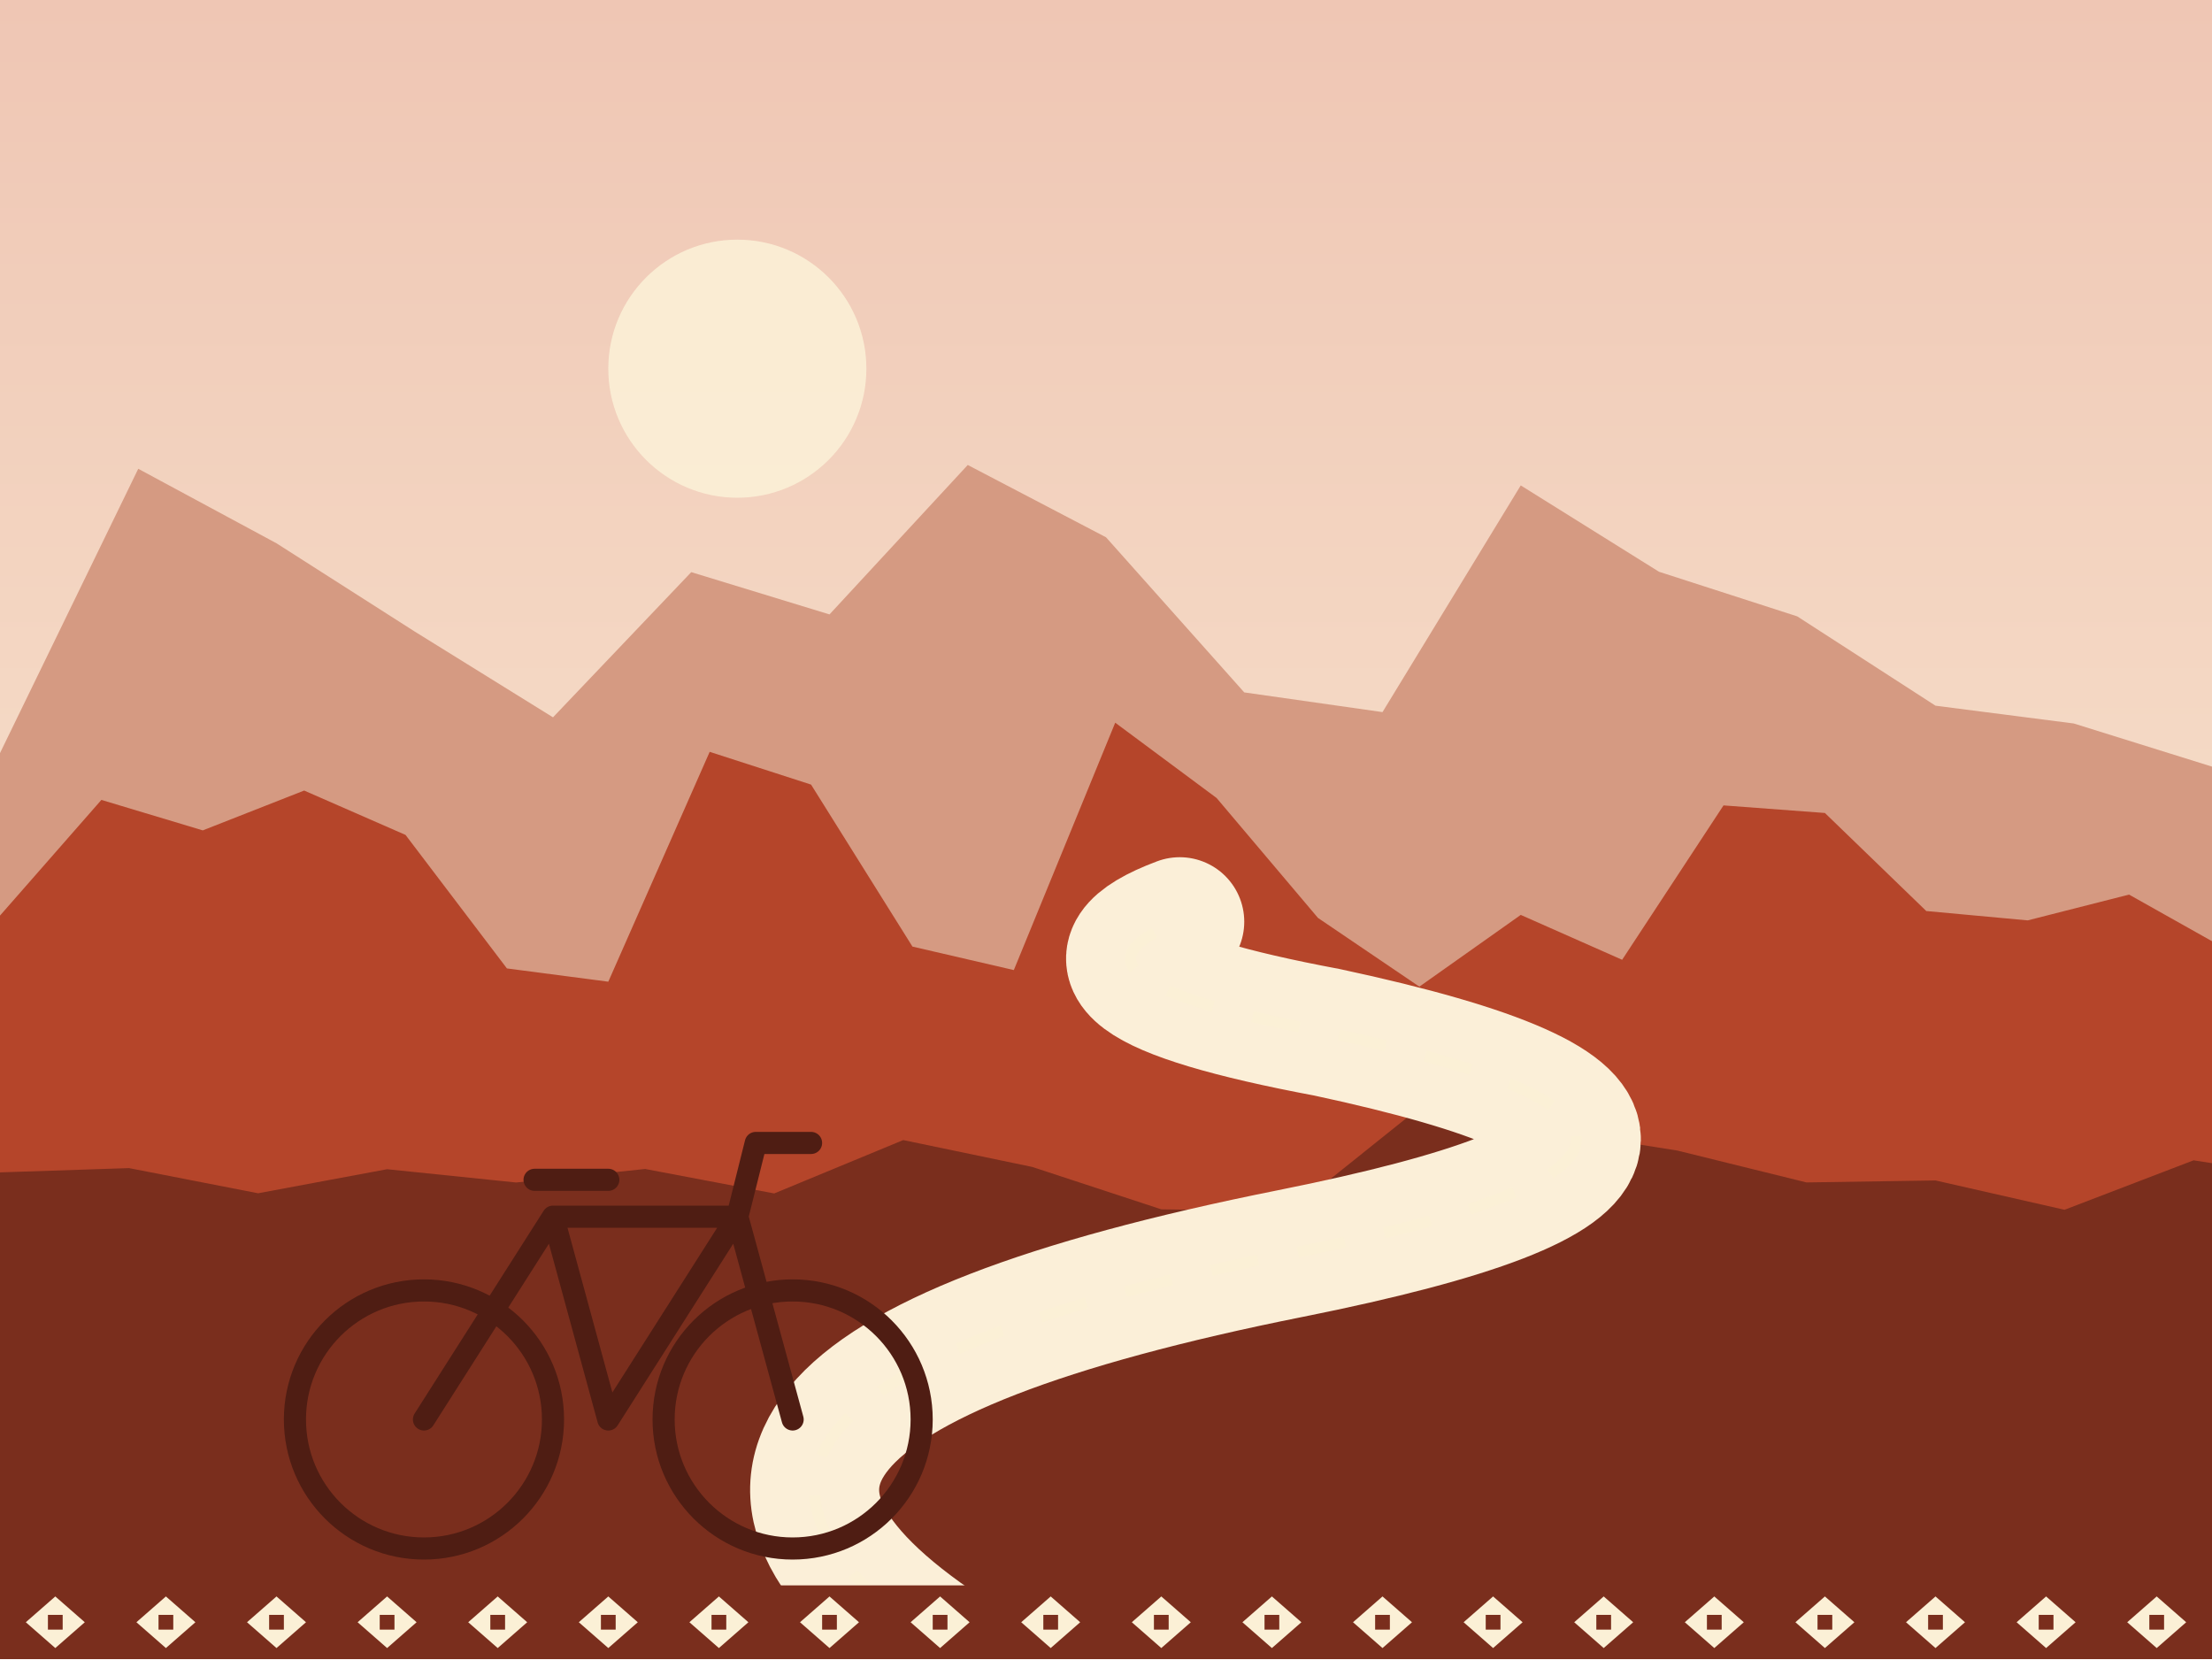
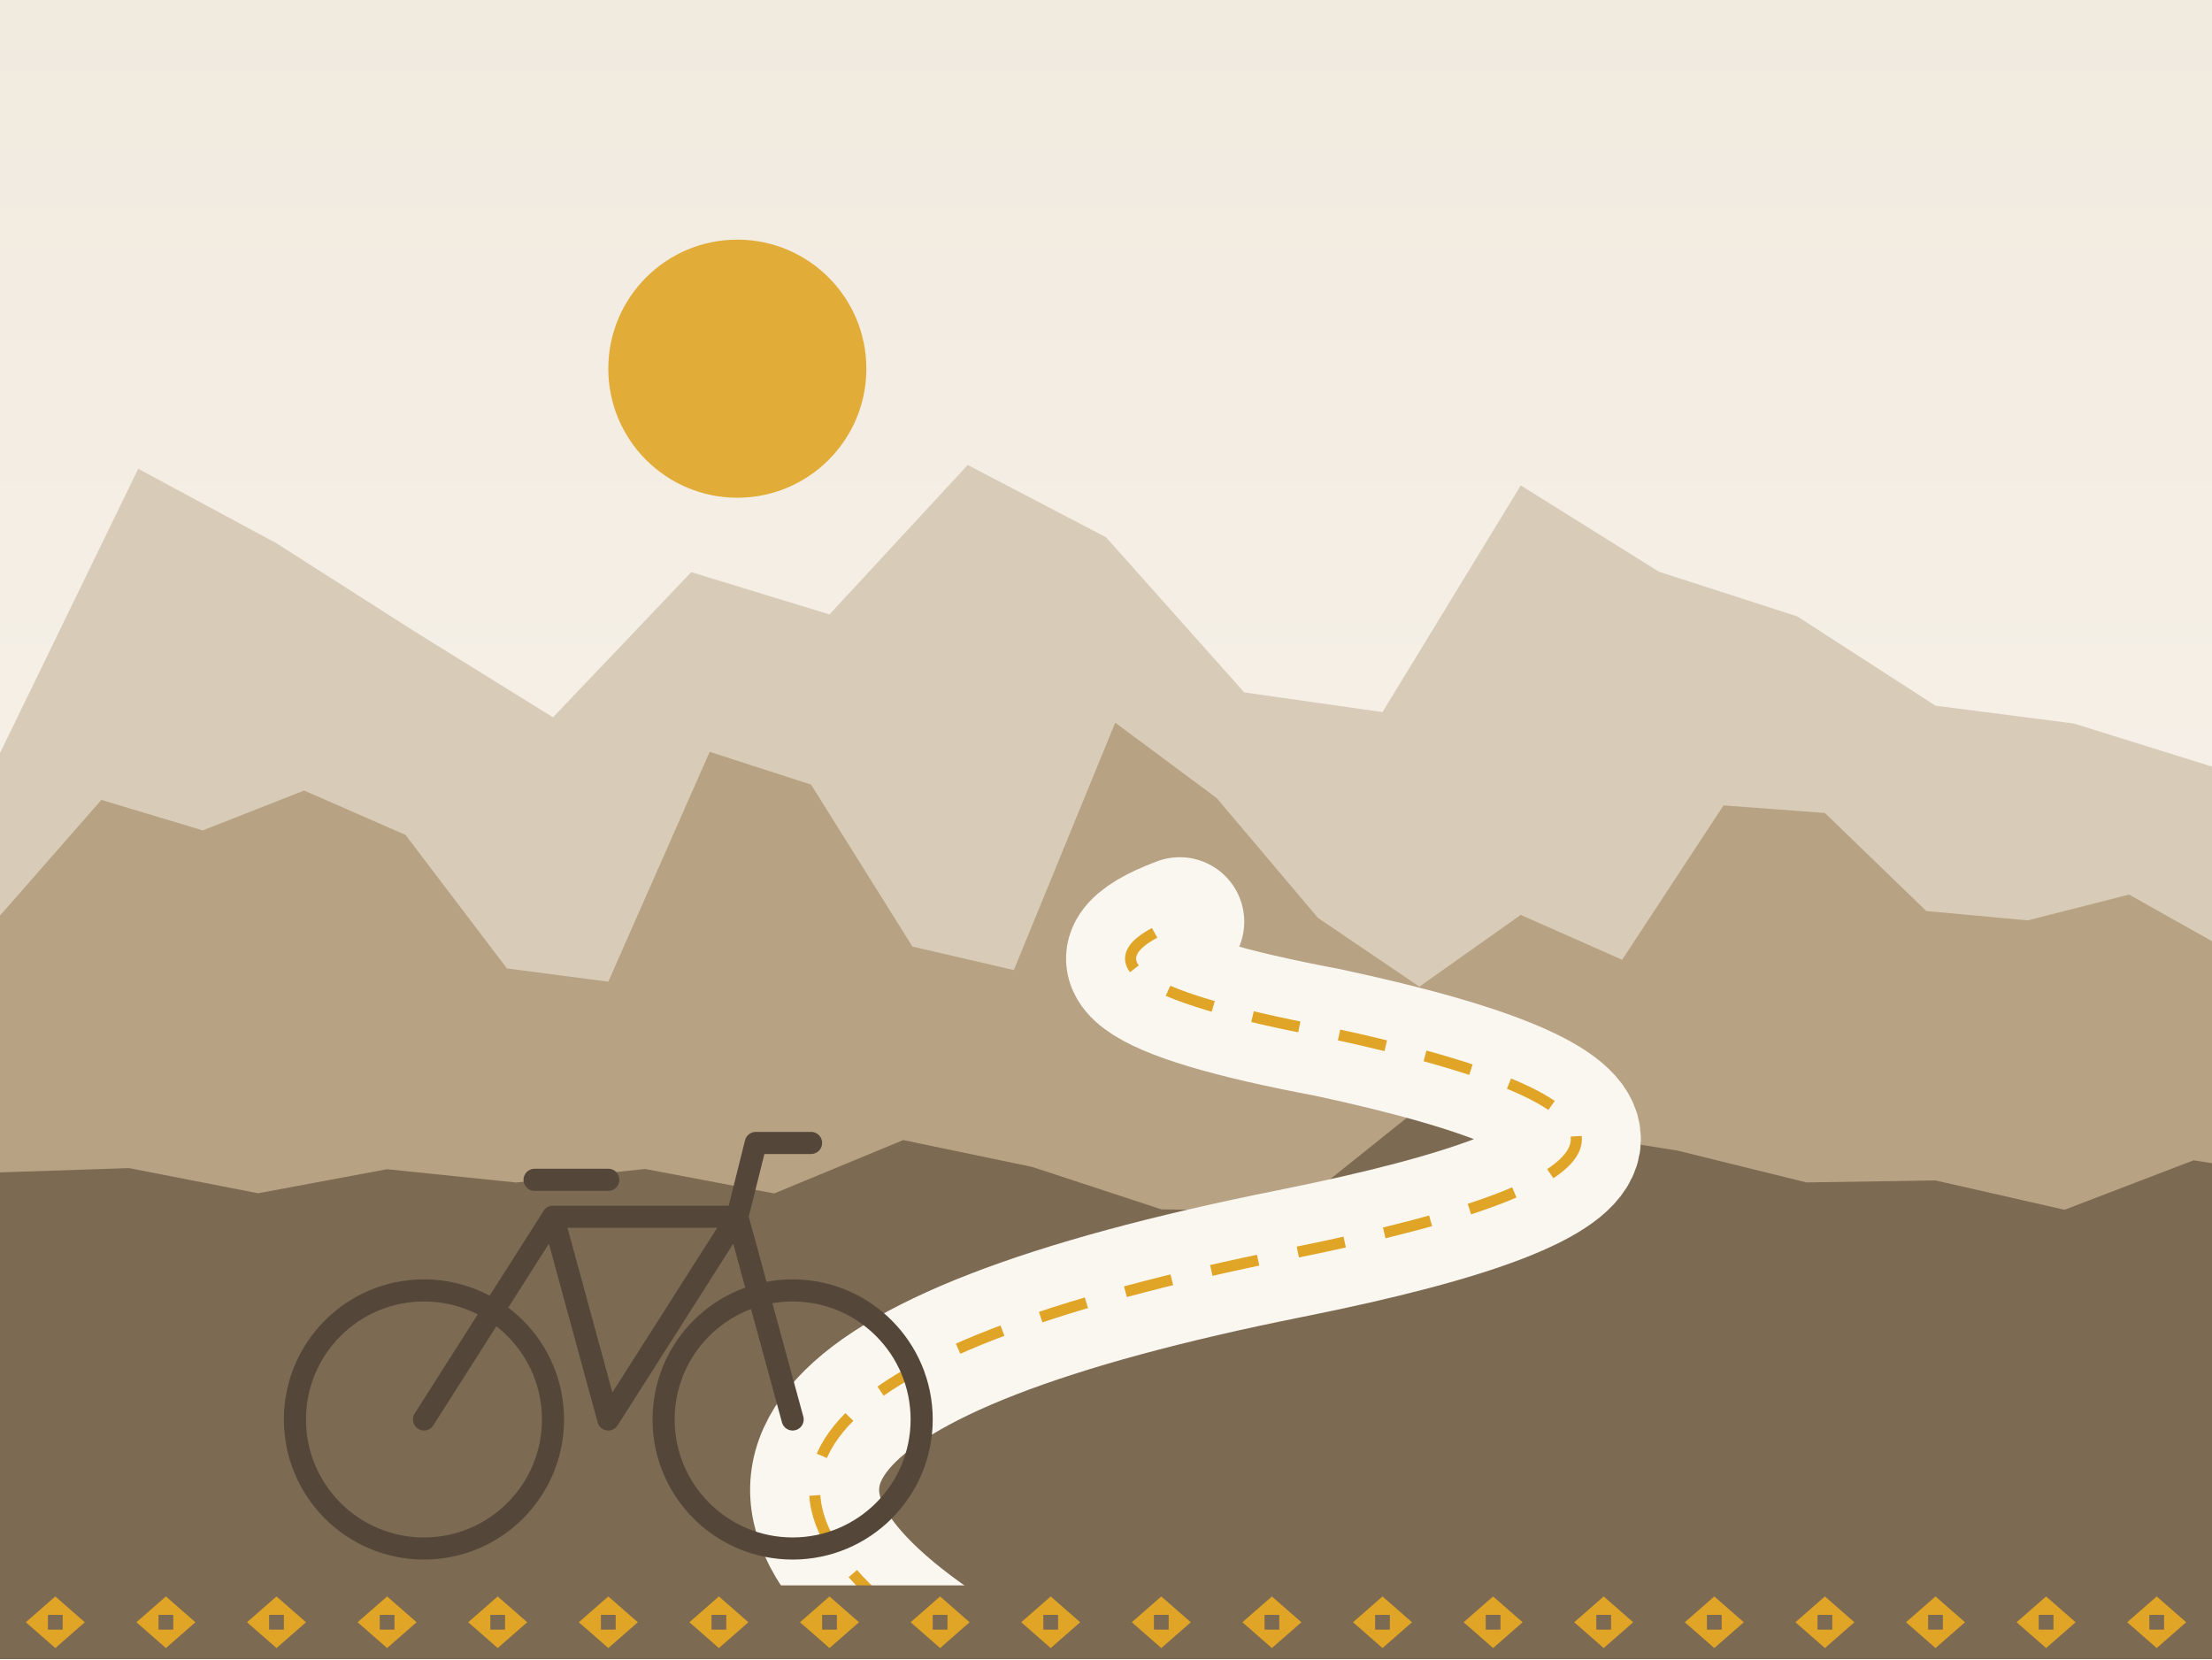
<svg xmlns="http://www.w3.org/2000/svg" viewBox="0 0 1200 900" preserveAspectRatio="xMidYMid slice">
  <defs>
    <linearGradient id="sky" x1="0" y1="0" x2="0" y2="1">
-       <stop offset="0" stop-color="#efc6b4" />
-       <stop offset="1" stop-color="#fbefd8" />
+       <stop offset="0" stop-color="#f1eadf" />
+       <stop offset="1" stop-color="#faf6f0" />
    </linearGradient>
  </defs>
  <rect width="1200" height="900" fill="url(#sky)" />
-   <circle cx="400" cy="200" r="70" fill="#fbf0d6" opacity="0.9" />
-   <path d="M0 900 L0 408.52 L75 254.294 L150 294.712 L225 342.596 L300 389.117 L375 310.365 L450 333.296 L525 252.229 L600 291.446 L675 375.596 L750 386.283 L825 263.318 L900 310.153 L975 334.358 L1050 382.809 L1125 392.457 L1200 415.857 L1275 260.8 L1350 303.863 L1200 900 Z" fill="#d59a82" />
-   <path d="M0 900 L0 496.669 L55 433.916 L110 450.446 L165 428.836 L220 452.908 L275 525.329 L330 532.53 L385 407.841 L440 425.61 L495 513.482 L550 526.22 L605 392.031 L660 432.879 L715 497.932 L770 535.218 L825 496.296 L880 520.642 L935 436.9 L990 441.006 L1045 494.19 L1100 499.27 L1155 485.276 L1210 516.176 L1200 900 Z" fill="#b5452a" />
-   <path d="M0 900 L0 635.965 L70 633.647 L140 647.299 L210 634.25 L280 641.458 L350 634.12 L420 647.396 L490 618.442 L560 633.016 L630 656.012 L700 656.958 L770 600.905 L840 613.051 L910 624.139 L980 641.417 L1050 640.344 L1120 656.255 L1190 629.427 L1260 640.279 L1200 900 Z" fill="#7a2e1d" />
-   <path d="M520 900 Q300 760 700 680 Q1000 620 720 560 Q560 530 640 500" stroke="#fbefd8" stroke-width="70" fill="none" stroke-linecap="round" />
-   <path d="M520 900 Q300 760 700 680 Q1000 620 720 560 Q560 530 640 500" stroke="#fbf0d6" stroke-width="6" stroke-dasharray="26 22" fill="none" />
-   <circle cx="230" cy="770" r="70" stroke="#4f1d13" stroke-width="12" fill="none" stroke-linecap="round" stroke-linejoin="round" />
-   <circle cx="430" cy="770" r="70" stroke="#4f1d13" stroke-width="12" fill="none" stroke-linecap="round" stroke-linejoin="round" />
-   <path d="M230 770 L300 660 L400 660 L430 770 M300 660 L330 770 L400 660 M290 640 h40 M400 660 l10 -40 h30" stroke="#4f1d13" stroke-width="12" fill="none" stroke-linecap="round" stroke-linejoin="round" />
-   <rect x="0" y="860" width="1200" height="40" fill="#7a2e1d" />
-   <path d="M30 866 L46 880 L30 894 L14 880 Z" fill="#fbf0d6" />
-   <rect x="26" y="876" width="8" height="8" fill="#7a2e1d" />
-   <path d="M90 866 L106 880 L90 894 L74 880 Z" fill="#fbf0d6" />
-   <rect x="86" y="876" width="8" height="8" fill="#7a2e1d" />
-   <path d="M150 866 L166 880 L150 894 L134 880 Z" fill="#fbf0d6" />
-   <rect x="146" y="876" width="8" height="8" fill="#7a2e1d" />
-   <path d="M210 866 L226 880 L210 894 L194 880 Z" fill="#fbf0d6" />
-   <rect x="206" y="876" width="8" height="8" fill="#7a2e1d" />
-   <path d="M270 866 L286 880 L270 894 L254 880 Z" fill="#fbf0d6" />
-   <rect x="266" y="876" width="8" height="8" fill="#7a2e1d" />
-   <path d="M330 866 L346 880 L330 894 L314 880 Z" fill="#fbf0d6" />
-   <rect x="326" y="876" width="8" height="8" fill="#7a2e1d" />
-   <path d="M390 866 L406 880 L390 894 L374 880 Z" fill="#fbf0d6" />
-   <rect x="386" y="876" width="8" height="8" fill="#7a2e1d" />
-   <path d="M450 866 L466 880 L450 894 L434 880 Z" fill="#fbf0d6" />
-   <rect x="446" y="876" width="8" height="8" fill="#7a2e1d" />
-   <path d="M510 866 L526 880 L510 894 L494 880 Z" fill="#fbf0d6" />
-   <rect x="506" y="876" width="8" height="8" fill="#7a2e1d" />
-   <path d="M570 866 L586 880 L570 894 L554 880 Z" fill="#fbf0d6" />
-   <rect x="566" y="876" width="8" height="8" fill="#7a2e1d" />
-   <path d="M630 866 L646 880 L630 894 L614 880 Z" fill="#fbf0d6" />
-   <rect x="626" y="876" width="8" height="8" fill="#7a2e1d" />
-   <path d="M690 866 L706 880 L690 894 L674 880 Z" fill="#fbf0d6" />
-   <rect x="686" y="876" width="8" height="8" fill="#7a2e1d" />
-   <path d="M750 866 L766 880 L750 894 L734 880 Z" fill="#fbf0d6" />
-   <rect x="746" y="876" width="8" height="8" fill="#7a2e1d" />
-   <path d="M810 866 L826 880 L810 894 L794 880 Z" fill="#fbf0d6" />
-   <rect x="806" y="876" width="8" height="8" fill="#7a2e1d" />
-   <path d="M870 866 L886 880 L870 894 L854 880 Z" fill="#fbf0d6" />
-   <rect x="866" y="876" width="8" height="8" fill="#7a2e1d" />
-   <path d="M930 866 L946 880 L930 894 L914 880 Z" fill="#fbf0d6" />
-   <rect x="926" y="876" width="8" height="8" fill="#7a2e1d" />
-   <path d="M990 866 L1006 880 L990 894 L974 880 Z" fill="#fbf0d6" />
-   <rect x="986" y="876" width="8" height="8" fill="#7a2e1d" />
-   <path d="M1050 866 L1066 880 L1050 894 L1034 880 Z" fill="#fbf0d6" />
-   <rect x="1046" y="876" width="8" height="8" fill="#7a2e1d" />
-   <path d="M1110 866 L1126 880 L1110 894 L1094 880 Z" fill="#fbf0d6" />
-   <rect x="1106" y="876" width="8" height="8" fill="#7a2e1d" />
-   <path d="M1170 866 L1186 880 L1170 894 L1154 880 Z" fill="#fbf0d6" />
-   <rect x="1166" y="876" width="8" height="8" fill="#7a2e1d" />
+   <circle cx="400" cy="200" r="70" fill="#e0a526" opacity="0.9" />
+   <path d="M0 900 L0 408.52 L75 254.294 L150 294.712 L225 342.596 L300 389.117 L375 310.365 L450 333.296 L525 252.229 L600 291.446 L675 375.596 L750 386.283 L825 263.318 L900 310.153 L975 334.358 L1050 382.809 L1125 392.457 L1200 415.857 L1275 260.8 L1350 303.863 L1200 900 Z" fill="#d8ccb8" />
+   <path d="M0 900 L0 496.669 L55 433.916 L110 450.446 L165 428.836 L220 452.908 L275 525.329 L330 532.53 L385 407.841 L440 425.61 L495 513.482 L550 526.22 L605 392.031 L660 432.879 L715 497.932 L770 535.218 L825 496.296 L880 520.642 L935 436.9 L990 441.006 L1045 494.19 L1100 499.27 L1155 485.276 L1210 516.176 L1200 900 Z" fill="#b7a283" />
+   <path d="M0 900 L0 635.965 L70 633.647 L140 647.299 L210 634.25 L280 641.458 L350 634.12 L420 647.396 L490 618.442 L560 633.016 L630 656.012 L700 656.958 L770 600.905 L840 613.051 L910 624.139 L980 641.417 L1050 640.344 L1120 656.255 L1190 629.427 L1260 640.279 L1200 900 Z" fill="#7d6a52" />
+   <path d="M520 900 Q300 760 700 680 Q1000 620 720 560 Q560 530 640 500" stroke="#faf6f0" stroke-width="70" fill="none" stroke-linecap="round" />
+   <path d="M520 900 Q300 760 700 680 Q1000 620 720 560 Q560 530 640 500" stroke="#e0a526" stroke-width="6" stroke-dasharray="26 22" fill="none" />
+   <circle cx="230" cy="770" r="70" stroke="#54473a" stroke-width="12" fill="none" stroke-linecap="round" stroke-linejoin="round" />
+   <circle cx="430" cy="770" r="70" stroke="#54473a" stroke-width="12" fill="none" stroke-linecap="round" stroke-linejoin="round" />
+   <path d="M230 770 L300 660 L400 660 L430 770 M300 660 L330 770 L400 660 M290 640 h40 M400 660 l10 -40 h30" stroke="#54473a" stroke-width="12" fill="none" stroke-linecap="round" stroke-linejoin="round" />
+   <rect x="0" y="860" width="1200" height="40" fill="#7d6a52" />
+   <path d="M30 866 L46 880 L30 894 L14 880 Z" fill="#e0a526" />
+   <rect x="26" y="876" width="8" height="8" fill="#7d6a52" />
+   <path d="M90 866 L106 880 L90 894 L74 880 Z" fill="#e0a526" />
+   <rect x="86" y="876" width="8" height="8" fill="#7d6a52" />
+   <path d="M150 866 L166 880 L150 894 L134 880 Z" fill="#e0a526" />
+   <rect x="146" y="876" width="8" height="8" fill="#7d6a52" />
+   <path d="M210 866 L226 880 L210 894 L194 880 Z" fill="#e0a526" />
+   <rect x="206" y="876" width="8" height="8" fill="#7d6a52" />
+   <path d="M270 866 L286 880 L270 894 L254 880 Z" fill="#e0a526" />
+   <rect x="266" y="876" width="8" height="8" fill="#7d6a52" />
+   <path d="M330 866 L346 880 L330 894 L314 880 Z" fill="#e0a526" />
+   <rect x="326" y="876" width="8" height="8" fill="#7d6a52" />
+   <path d="M390 866 L406 880 L390 894 L374 880 Z" fill="#e0a526" />
+   <rect x="386" y="876" width="8" height="8" fill="#7d6a52" />
+   <path d="M450 866 L466 880 L450 894 L434 880 Z" fill="#e0a526" />
+   <rect x="446" y="876" width="8" height="8" fill="#7d6a52" />
+   <path d="M510 866 L526 880 L510 894 L494 880 Z" fill="#e0a526" />
+   <rect x="506" y="876" width="8" height="8" fill="#7d6a52" />
+   <path d="M570 866 L586 880 L570 894 L554 880 Z" fill="#e0a526" />
+   <rect x="566" y="876" width="8" height="8" fill="#7d6a52" />
+   <path d="M630 866 L646 880 L630 894 L614 880 Z" fill="#e0a526" />
+   <rect x="626" y="876" width="8" height="8" fill="#7d6a52" />
+   <path d="M690 866 L706 880 L690 894 L674 880 Z" fill="#e0a526" />
+   <rect x="686" y="876" width="8" height="8" fill="#7d6a52" />
+   <path d="M750 866 L766 880 L750 894 L734 880 Z" fill="#e0a526" />
+   <rect x="746" y="876" width="8" height="8" fill="#7d6a52" />
+   <path d="M810 866 L826 880 L810 894 L794 880 Z" fill="#e0a526" />
+   <rect x="806" y="876" width="8" height="8" fill="#7d6a52" />
+   <path d="M870 866 L886 880 L870 894 L854 880 Z" fill="#e0a526" />
+   <rect x="866" y="876" width="8" height="8" fill="#7d6a52" />
+   <path d="M930 866 L946 880 L930 894 L914 880 Z" fill="#e0a526" />
+   <rect x="926" y="876" width="8" height="8" fill="#7d6a52" />
+   <path d="M990 866 L1006 880 L990 894 L974 880 Z" fill="#e0a526" />
+   <rect x="986" y="876" width="8" height="8" fill="#7d6a52" />
+   <path d="M1050 866 L1066 880 L1050 894 L1034 880 Z" fill="#e0a526" />
+   <rect x="1046" y="876" width="8" height="8" fill="#7d6a52" />
+   <path d="M1110 866 L1126 880 L1110 894 L1094 880 Z" fill="#e0a526" />
+   <rect x="1106" y="876" width="8" height="8" fill="#7d6a52" />
+   <path d="M1170 866 L1186 880 L1170 894 L1154 880 Z" fill="#e0a526" />
+   <rect x="1166" y="876" width="8" height="8" fill="#7d6a52" />
</svg>
